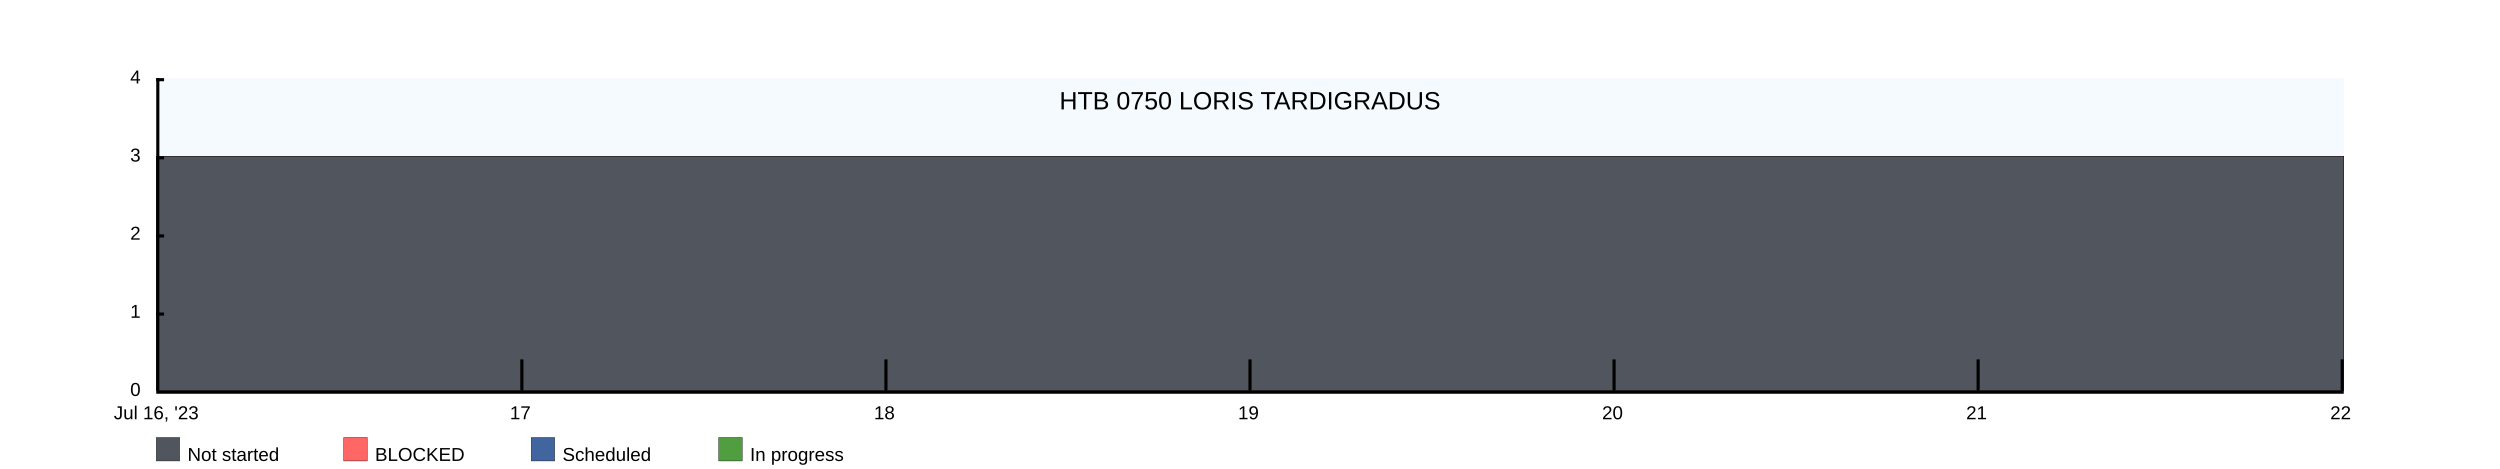
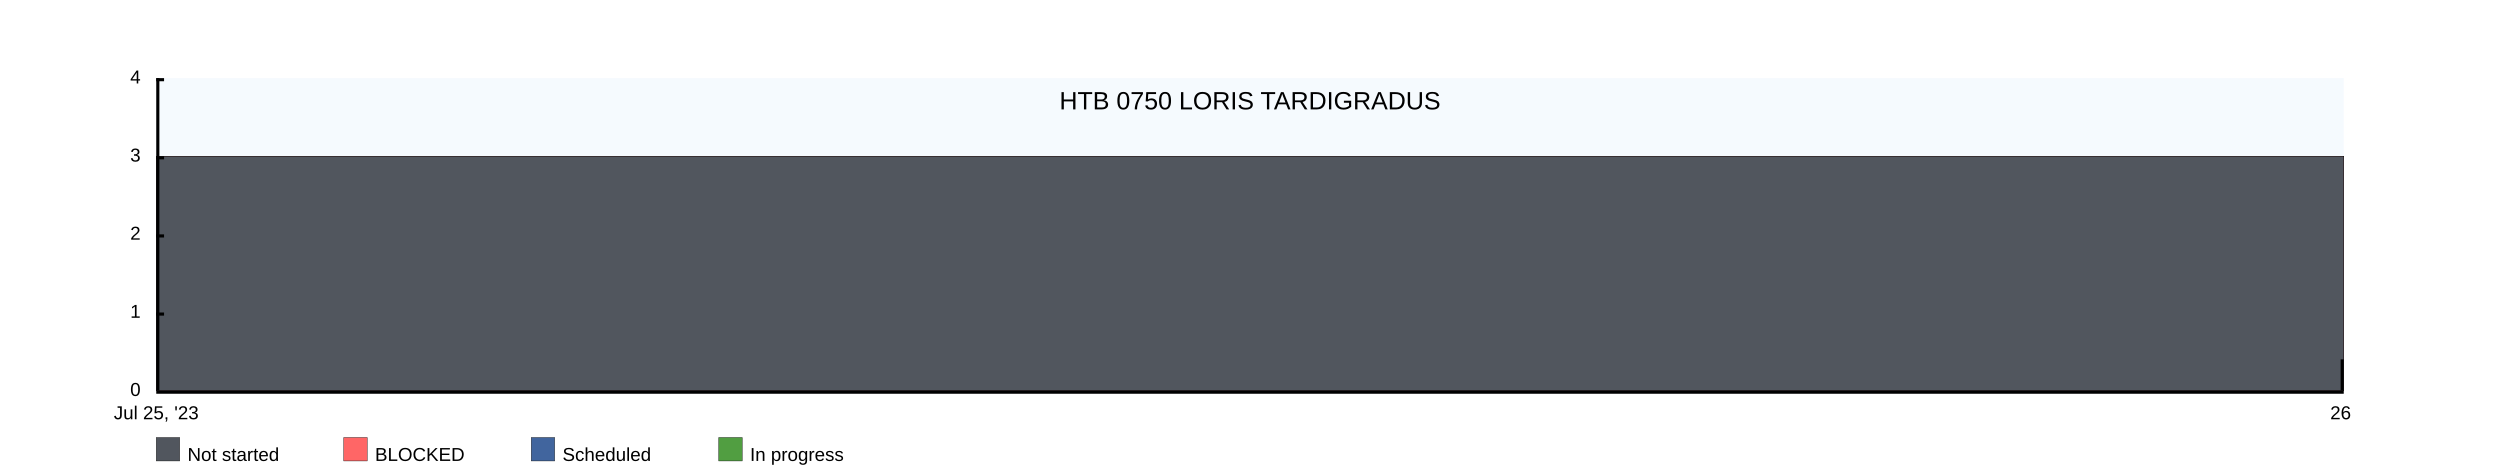
<svg xmlns="http://www.w3.org/2000/svg" width="1600" height="300">
  <rect x="100" y="50" width="1400" height="200" fill="rgba(221, 239, 250, .3)" />
  <clipPath id="theGraph">
    <rect x="100" y="50" width="1400" height="200" fill="black" />
  </clipPath>
  <rect x="100" y="280" width="15" height="15" fill="#51565E" stroke="black" stroke-width="0.25" />
  <text x="120" y="295" font-family="Arial" font-size="12" fill="black">Not started</text>
  <rect x="220" y="280" width="15" height="15" fill="#FF6666" stroke="black" stroke-width="0.25" />
  <text x="240" y="295" font-family="Arial" font-size="12" fill="black">BLOCKED</text>
  <rect x="340" y="280" width="15" height="15" fill="#41659E" stroke="black" stroke-width="0.25" />
  <text x="360" y="295" font-family="Arial" font-size="12" fill="black">Scheduled</text>
  <rect x="460" y="280" width="15" height="15" fill="#519E41" stroke="black" stroke-width="0.25" />
  <text x="480" y="295" font-family="Arial" font-size="12" fill="black">In progress</text>
-   <path d="M 100 100 M 100 100 C 100 100 333.333 100 333.333 100 C 333.333 100 566.667 100 566.667 100 C 566.667 100 800 100 800 100 C 800 100 1033.333 100 1033.333 100 C 1033.333 100 1266.667 100 1266.667 100 C 1266.667 100 1500 100 1500 100 C 1500 100 1500 250 1500 250 C 1500 250 100 250 100 250 Z" fill="#519E41" stroke="black" stroke-width="0.25" />
-   <path d="M 100 100 M 100 100 C 100 100 333.333 100 333.333 100 C 333.333 100 566.667 100 566.667 100 C 566.667 100 800 100 800 100 C 800 100 1033.333 100 1033.333 100 C 1033.333 100 1266.667 100 1266.667 100 C 1266.667 100 1500 100 1500 100 C 1500 100 1500 250 1500 250 C 1500 250 100 250 100 250 Z" fill="#41659E" stroke="black" stroke-width="0.25" />
-   <path d="M 100 100 M 100 100 C 100 100 333.333 100 333.333 100 C 333.333 100 566.667 100 566.667 100 C 566.667 100 800 100 800 100 C 800 100 1033.333 100 1033.333 100 C 1033.333 100 1266.667 100 1266.667 100 C 1266.667 100 1500 100 1500 100 C 1500 100 1500 250 1500 250 C 1500 250 100 250 100 250 Z" fill="#FF6666" stroke="black" stroke-width="0.25" />
-   <path d="M 100 100 M 100 100 C 100 100 333.333 100 333.333 100 C 333.333 100 566.667 100 566.667 100 C 566.667 100 800 100 800 100 C 800 100 1033.333 100 1033.333 100 C 1033.333 100 1266.667 100 1266.667 100 C 1266.667 100 1500 100 1500 100 C 1500 100 1500 250 1500 250 C 1500 250 100 250 100 250 Z" fill="#51565E" stroke="black" stroke-width="0.25" />
+   <path d="M 100 100 M 100 100 C 100 100 1500 100 1500 100 C 1500 100 1500 250 1500 250 C 1500 250 100 250 100 250 Z" fill="#519E41" stroke="black" stroke-width="0.25" />
+   <path d="M 100 100 M 100 100 C 100 100 1500 100 1500 100 C 1500 100 1500 250 1500 250 C 1500 250 100 250 100 250 Z" fill="#41659E" stroke="black" stroke-width="0.25" />
+   <path d="M 100 100 M 100 100 C 100 100 1500 100 1500 100 C 1500 100 1500 250 1500 250 C 1500 250 100 250 100 250 Z" fill="#FF6666" stroke="black" stroke-width="0.25" />
+   <path d="M 100 100 M 100 100 C 100 100 1500 100 1500 100 C 1500 100 1500 250 1500 250 C 1500 250 100 250 100 250 Z" fill="#51565E" stroke="black" stroke-width="0.25" />
  <text x="800" y="70" font-family="Arial" font-size="16" fill="black" text-anchor="middle" alignment-baseline="middle">HTB 0750 LORIS TARDIGRADUS</text>
  <rect x="100" y="250" width="1400" height="2" fill="black" />
  <rect x="100" y="50" width="5" height="2" fill="black" />
  <rect x="100" y="100" width="5" height="2" fill="black" />
  <rect x="100" y="150" width="5" height="2" fill="black" />
  <rect x="100" y="200" width="5" height="2" fill="black" />
  <text x="90" y="50" font-family="Arial" font-size="12" fill="black" text-anchor="end" dominant-baseline="middle">4</text>
  <text x="90" y="100" font-family="Arial" font-size="12" fill="black" text-anchor="end" dominant-baseline="middle">3</text>
  <text x="90" y="150" font-family="Arial" font-size="12" fill="black" text-anchor="end" dominant-baseline="middle">2</text>
  <text x="90" y="200" font-family="Arial" font-size="12" fill="black" text-anchor="end" dominant-baseline="middle">1</text>
  <text x="90" y="250" font-family="Arial" font-size="12" fill="black" text-anchor="end" dominant-baseline="middle">0</text>
-   <text x="100" y="260" font-family="Arial" fill="black" text-anchor="middle" dominant-baseline="hanging">Jul 16, '23</text>
-   <text x="333" y="260" font-family="Arial" fill="black" text-anchor="middle" dominant-baseline="hanging">17</text>
-   <text x="566" y="260" font-family="Arial" fill="black" text-anchor="middle" dominant-baseline="hanging">18</text>
-   <text x="799" y="260" font-family="Arial" fill="black" text-anchor="middle" dominant-baseline="hanging">19</text>
-   <text x="1032" y="260" font-family="Arial" fill="black" text-anchor="middle" dominant-baseline="hanging">20</text>
-   <text x="1265" y="260" font-family="Arial" fill="black" text-anchor="middle" dominant-baseline="hanging">21</text>
-   <text x="1498" y="260" font-family="Arial" fill="black" text-anchor="middle" dominant-baseline="hanging">22</text>
+   <text x="100" y="260" font-family="Arial" fill="black" text-anchor="middle" dominant-baseline="hanging">Jul 25, '23</text>
+   <text x="1498" y="260" font-family="Arial" fill="black" text-anchor="middle" dominant-baseline="hanging">26</text>
  <rect x="100" y="50" width="2" height="200" fill="black" />
-   <rect x="333" y="230" width="2" height="20" fill="black" />
-   <rect x="566" y="230" width="2" height="20" fill="black" />
-   <rect x="799" y="230" width="2" height="20" fill="black" />
-   <rect x="1032" y="230" width="2" height="20" fill="black" />
-   <rect x="1265" y="230" width="2" height="20" fill="black" />
  <rect x="1498" y="230" width="2" height="20" fill="black" />
</svg>
